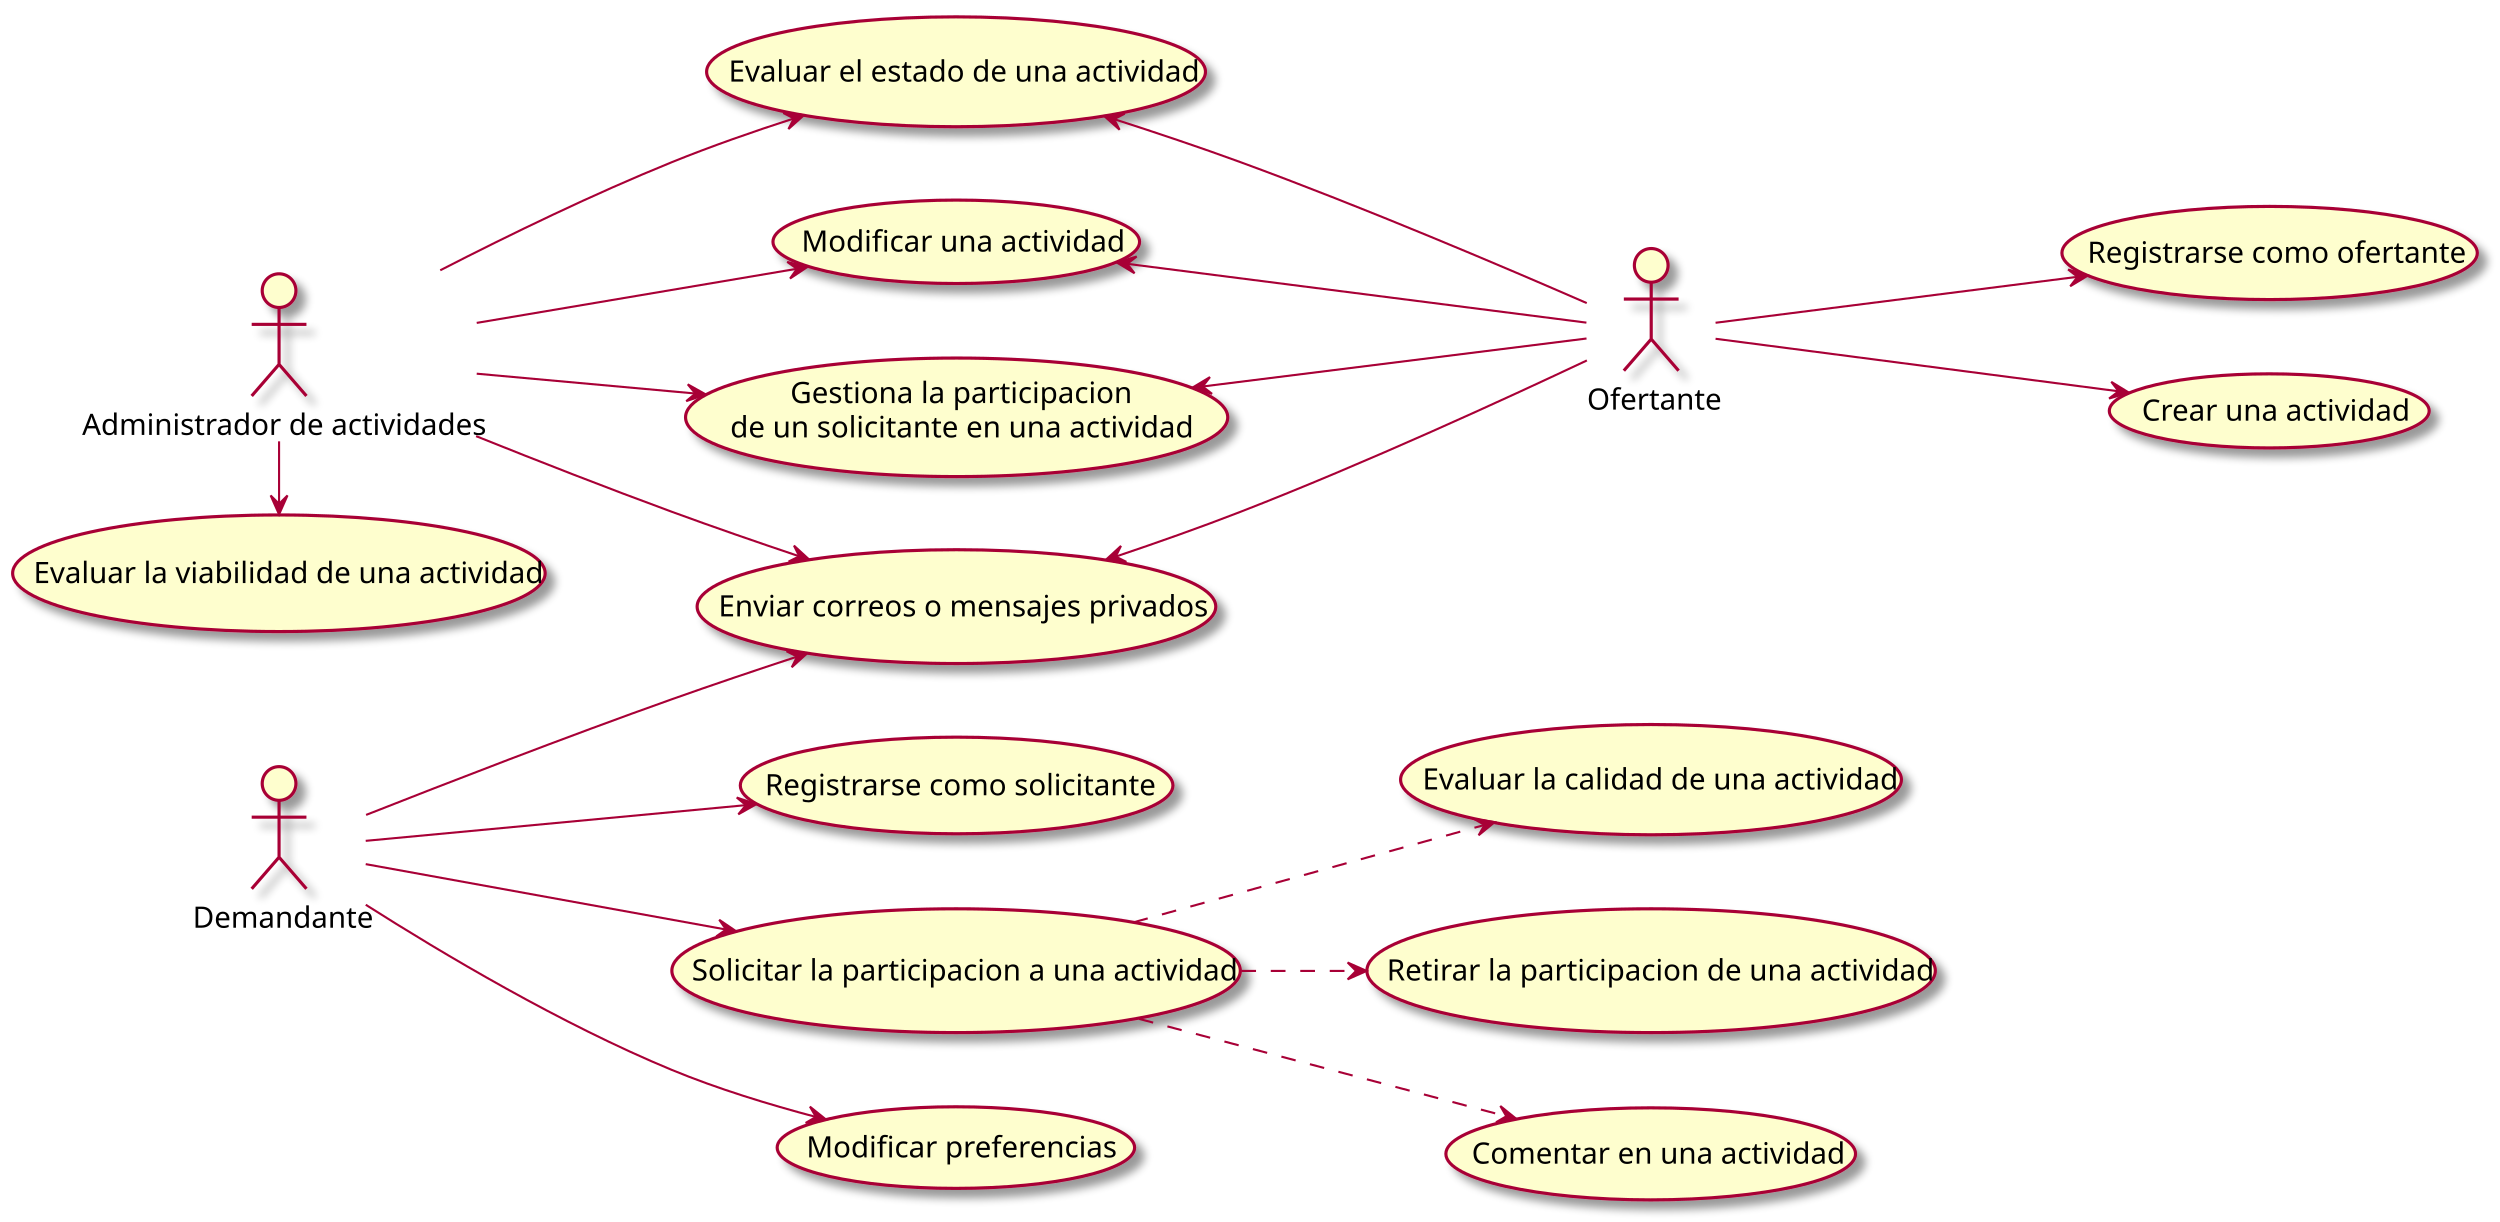
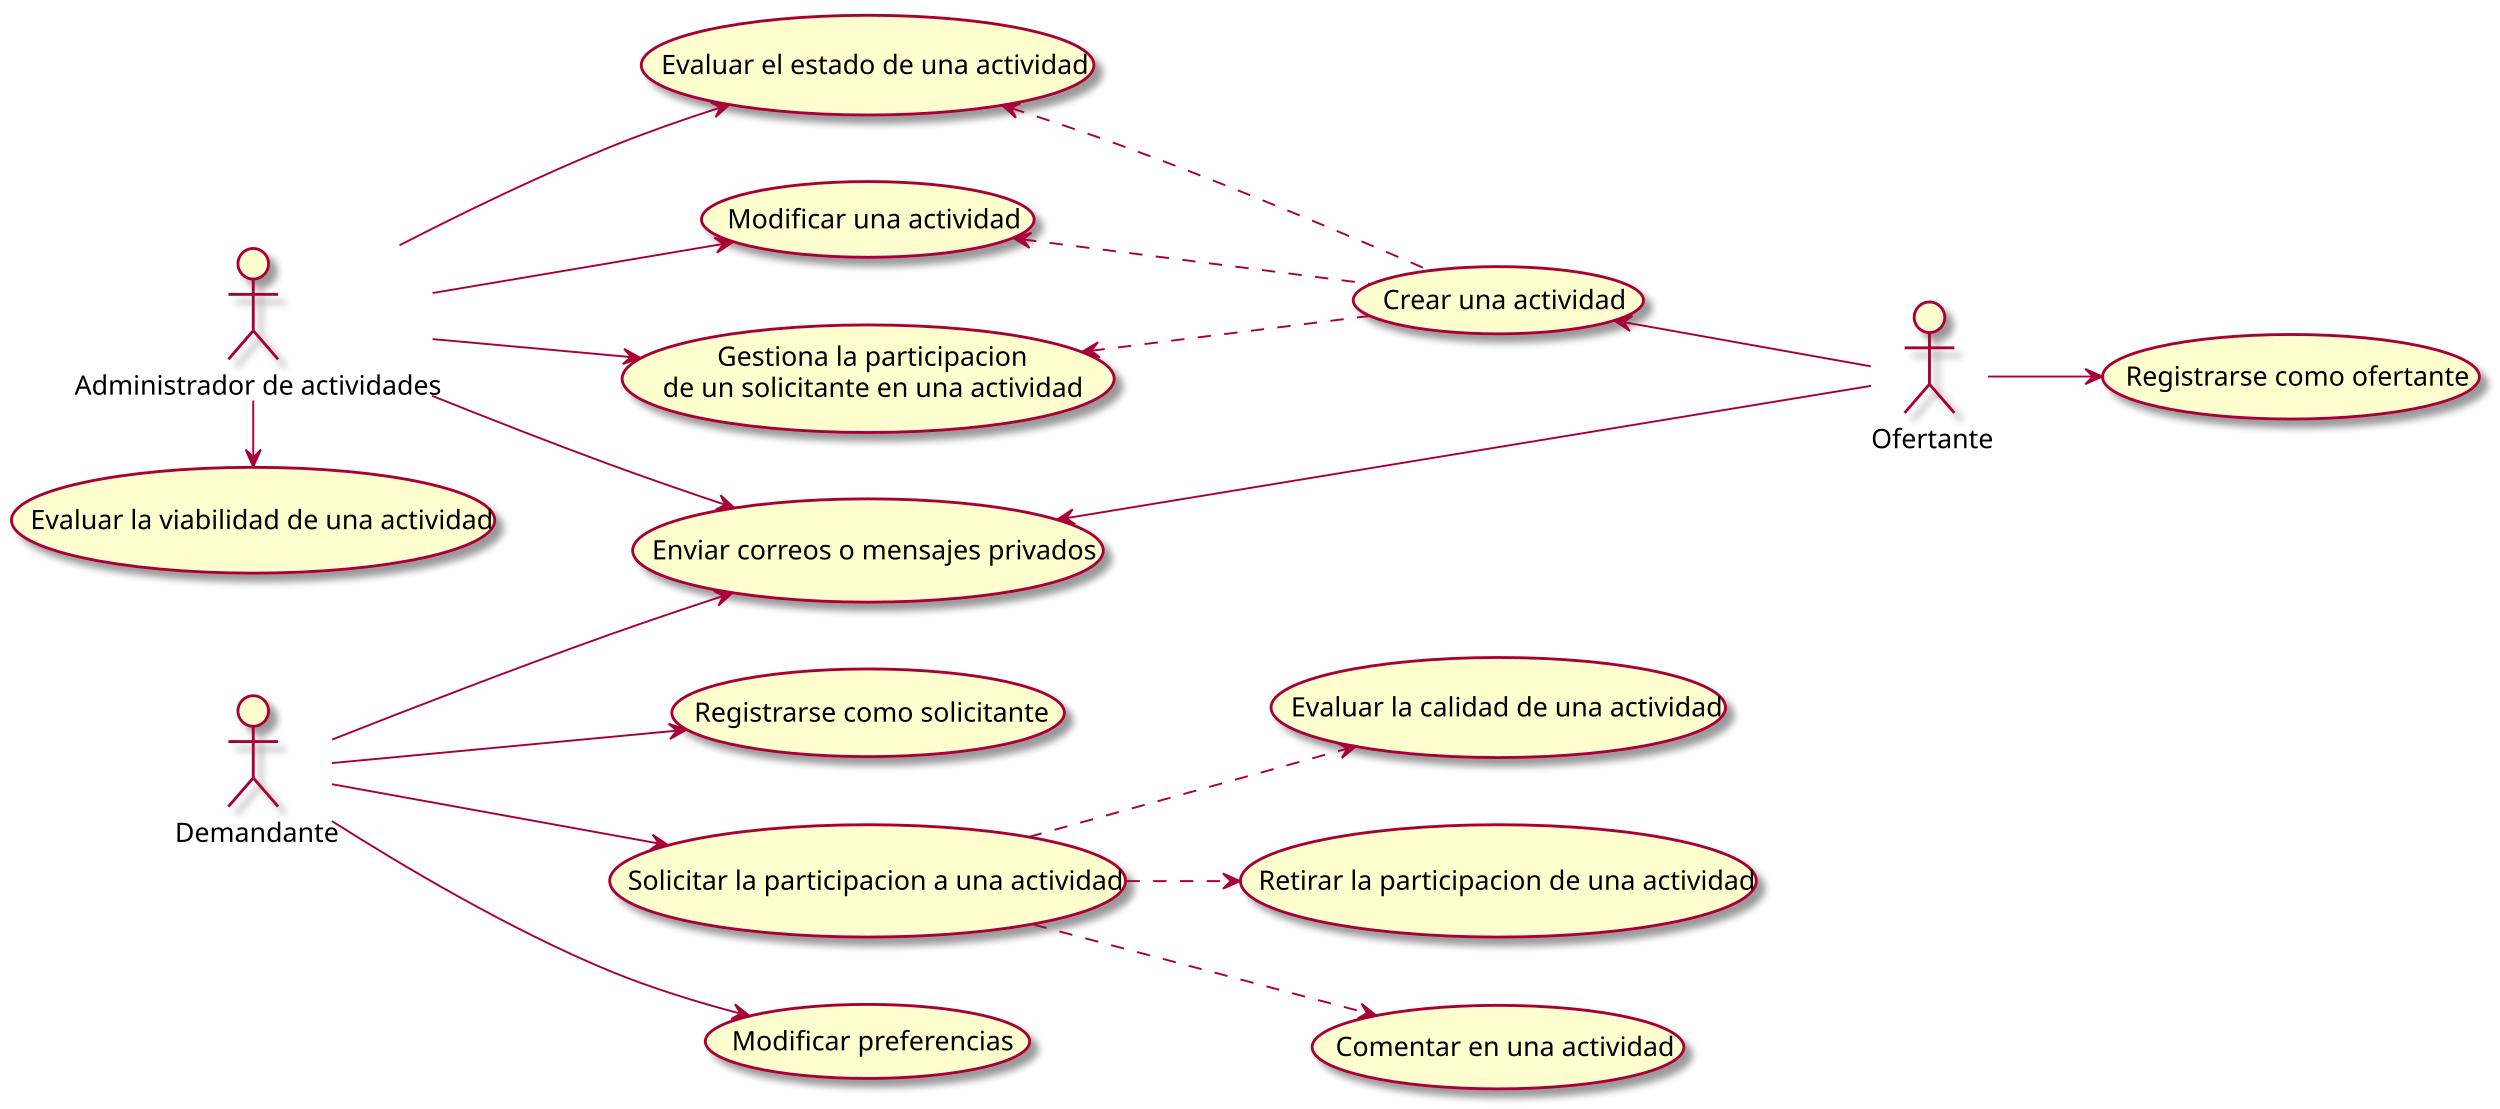
- <svg xmlns="http://www.w3.org/2000/svg" contentScriptType="application/ecmascript" contentStyleType="text/css" height="580px" preserveAspectRatio="none" style="width:1187px;height:580px;" version="1.1" viewBox="0 0 1187 580" width="1187px" zoomAndPan="magnify">
+ <svg xmlns="http://www.w3.org/2000/svg" contentScriptType="application/ecmascript" contentStyleType="text/css" height="580px" preserveAspectRatio="none" style="width:1308px;height:580px;" version="1.1" viewBox="0 0 1308 580" width="1308px" zoomAndPan="magnify">
  <defs>
-     <filter height="300%" id="f1vu5c8j70056u" width="300%" x="-1" y="-1">
+     <filter height="300%" id="f114ys4k7uuh4p" width="300%" x="-1" y="-1">
      <feGaussianBlur result="blurOut" stdDeviation="2.0" />
      <feColorMatrix in="blurOut" result="blurOut2" type="matrix" values="0 0 0 0 0 0 0 0 0 0 0 0 0 0 0 0 0 0 .4 0" />
      <feOffset dx="4.0" dy="4.0" in="blurOut2" result="blurOut3" />
      <feBlend in="SourceGraphic" in2="blurOut3" mode="normal" />
    </filter>
  </defs>
  <g>
-     <ellipse cx="132.5" cy="138" fill="#FEFECE" filter="url(#f1vu5c8j70056u)" rx="8" ry="8" style="stroke: #A80036; stroke-width: 1.5;" />
-     <path d="M132.5,146 L132.5,173 M119.5,154 L145.5,154 M132.5,173 L119.5,188 M132.5,173 L145.5,188 " fill="none" filter="url(#f1vu5c8j70056u)" style="stroke: #A80036; stroke-width: 1.5;" />
+     <ellipse cx="132.5" cy="138" fill="#FEFECE" filter="url(#f114ys4k7uuh4p)" rx="8" ry="8" style="stroke: #A80036; stroke-width: 1.5;" />
+     <path d="M132.5,146 L132.5,173 M119.5,154 L145.5,154 M132.5,173 L119.5,188 M132.5,173 L145.5,188 " fill="none" filter="url(#f114ys4k7uuh4p)" style="stroke: #A80036; stroke-width: 1.5;" />
    <text fill="#000000" font-family="sans-serif" font-size="14" lengthAdjust="spacingAndGlyphs" textLength="187" x="39" y="206.495">Administrador de actividades</text>
-     <ellipse cx="132.5" cy="372" fill="#FEFECE" filter="url(#f1vu5c8j70056u)" rx="8" ry="8" style="stroke: #A80036; stroke-width: 1.5;" />
-     <path d="M132.5,380 L132.5,407 M119.5,388 L145.5,388 M132.5,407 L119.5,422 M132.5,407 L145.5,422 " fill="none" filter="url(#f1vu5c8j70056u)" style="stroke: #A80036; stroke-width: 1.5;" />
+     <ellipse cx="132.5" cy="372" fill="#FEFECE" filter="url(#f114ys4k7uuh4p)" rx="8" ry="8" style="stroke: #A80036; stroke-width: 1.5;" />
+     <path d="M132.5,380 L132.5,407 M119.5,388 L145.5,388 M132.5,407 L119.5,422 M132.5,407 L145.5,422 " fill="none" filter="url(#f114ys4k7uuh4p)" style="stroke: #A80036; stroke-width: 1.5;" />
    <text fill="#000000" font-family="sans-serif" font-size="14" lengthAdjust="spacingAndGlyphs" textLength="82" x="91.5" y="440.495">Demandante</text>
-     <ellipse cx="784" cy="126" fill="#FEFECE" filter="url(#f1vu5c8j70056u)" rx="8" ry="8" style="stroke: #A80036; stroke-width: 1.5;" />
-     <path d="M784,134 L784,161 M771,142 L797,142 M784,161 L771,176 M784,161 L797,176 " fill="none" filter="url(#f1vu5c8j70056u)" style="stroke: #A80036; stroke-width: 1.5;" />
-     <text fill="#000000" font-family="sans-serif" font-size="14" lengthAdjust="spacingAndGlyphs" textLength="61" x="753.5" y="194.495">Ofertante</text>
-     <ellipse cx="454.204" cy="372.941" fill="#FEFECE" filter="url(#f1vu5c8j70056u)" rx="102.704" ry="22.941" style="stroke: #A80036; stroke-width: 1.5;" />
+     <ellipse cx="1009.5" cy="166" fill="#FEFECE" filter="url(#f114ys4k7uuh4p)" rx="8" ry="8" style="stroke: #A80036; stroke-width: 1.5;" />
+     <path d="M1009.5,174 L1009.5,201 M996.5,182 L1022.5,182 M1009.5,201 L996.5,216 M1009.5,201 L1022.5,216 " fill="none" filter="url(#f114ys4k7uuh4p)" style="stroke: #A80036; stroke-width: 1.5;" />
+     <text fill="#000000" font-family="sans-serif" font-size="14" lengthAdjust="spacingAndGlyphs" textLength="61" x="979" y="234.495">Ofertante</text>
+     <ellipse cx="454.204" cy="372.941" fill="#FEFECE" filter="url(#f114ys4k7uuh4p)" rx="102.704" ry="22.941" style="stroke: #A80036; stroke-width: 1.5;" />
    <text fill="#000000" font-family="sans-serif" font-size="14" lengthAdjust="spacingAndGlyphs" textLength="182" x="363.204" y="377.589">Registrarse como solicitante</text>
-     <ellipse cx="1077.615" cy="120.123" fill="#FEFECE" filter="url(#f1vu5c8j70056u)" rx="98.615" ry="22.123" style="stroke: #A80036; stroke-width: 1.5;" />
-     <text fill="#000000" font-family="sans-serif" font-size="14" lengthAdjust="spacingAndGlyphs" textLength="173" x="991.115" y="124.771">Registrarse como ofertante</text>
-     <ellipse cx="453.948" cy="460.889" fill="#FEFECE" filter="url(#f1vu5c8j70056u)" rx="134.948" ry="29.39" style="stroke: #A80036; stroke-width: 1.5;" />
+     <ellipse cx="1198.615" cy="197.123" fill="#FEFECE" filter="url(#f114ys4k7uuh4p)" rx="98.615" ry="22.123" style="stroke: #A80036; stroke-width: 1.5;" />
+     <text fill="#000000" font-family="sans-serif" font-size="14" lengthAdjust="spacingAndGlyphs" textLength="173" x="1112.115" y="201.771">Registrarse como ofertante</text>
+     <ellipse cx="453.948" cy="460.889" fill="#FEFECE" filter="url(#f114ys4k7uuh4p)" rx="134.948" ry="29.39" style="stroke: #A80036; stroke-width: 1.5;" />
    <text fill="#000000" font-family="sans-serif" font-size="14" lengthAdjust="spacingAndGlyphs" textLength="251" x="328.448" y="465.538">Solicitar la participacion a una actividad</text>
-     <ellipse cx="783.897" cy="370.18" fill="#FEFECE" filter="url(#f1vu5c8j70056u)" rx="118.897" ry="26.18" style="stroke: #A80036; stroke-width: 1.5;" />
+     <ellipse cx="783.897" cy="370.18" fill="#FEFECE" filter="url(#f114ys4k7uuh4p)" rx="118.897" ry="26.18" style="stroke: #A80036; stroke-width: 1.5;" />
    <text fill="#000000" font-family="sans-serif" font-size="14" lengthAdjust="spacingAndGlyphs" textLength="217" x="675.397" y="374.828">Evaluar la calidad de una actividad</text>
-     <ellipse cx="132.419" cy="272.184" fill="#FEFECE" filter="url(#f1vu5c8j70056u)" rx="126.419" ry="27.684" style="stroke: #A80036; stroke-width: 1.5;" />
+     <ellipse cx="132.419" cy="272.184" fill="#FEFECE" filter="url(#f114ys4k7uuh4p)" rx="126.419" ry="27.684" style="stroke: #A80036; stroke-width: 1.5;" />
    <text fill="#000000" font-family="sans-serif" font-size="14" lengthAdjust="spacingAndGlyphs" textLength="233" x="15.919" y="276.832">Evaluar la viabilidad de una actividad</text>
-     <ellipse cx="454.12" cy="288.024" fill="#FEFECE" filter="url(#f1vu5c8j70056u)" rx="123.121" ry="27.024" style="stroke: #A80036; stroke-width: 1.5;" />
+     <ellipse cx="454.12" cy="288.024" fill="#FEFECE" filter="url(#f114ys4k7uuh4p)" rx="123.121" ry="27.024" style="stroke: #A80036; stroke-width: 1.5;" />
    <text fill="#000000" font-family="sans-serif" font-size="14" lengthAdjust="spacingAndGlyphs" textLength="226" x="341.12" y="292.673">Enviar correos o mensajes privados</text>
-     <ellipse cx="783.948" cy="460.889" fill="#FEFECE" filter="url(#f1vu5c8j70056u)" rx="134.948" ry="29.39" style="stroke: #A80036; stroke-width: 1.5;" />
+     <ellipse cx="783.948" cy="460.889" fill="#FEFECE" filter="url(#f114ys4k7uuh4p)" rx="134.948" ry="29.39" style="stroke: #A80036; stroke-width: 1.5;" />
    <text fill="#000000" font-family="sans-serif" font-size="14" lengthAdjust="spacingAndGlyphs" textLength="251" x="658.448" y="465.538">Retirar la participacion de una actividad</text>
-     <ellipse cx="783.76" cy="547.852" fill="#FEFECE" filter="url(#f1vu5c8j70056u)" rx="97.26" ry="21.852" style="stroke: #A80036; stroke-width: 1.5;" />
+     <ellipse cx="783.76" cy="547.852" fill="#FEFECE" filter="url(#f114ys4k7uuh4p)" rx="97.26" ry="21.852" style="stroke: #A80036; stroke-width: 1.5;" />
    <text fill="#000000" font-family="sans-serif" font-size="14" lengthAdjust="spacingAndGlyphs" textLength="170" x="698.76" y="552.5">Comentar en una actividad</text>
-     <ellipse cx="454.037" cy="114.807" fill="#FEFECE" filter="url(#f1vu5c8j70056u)" rx="87.037" ry="19.807" style="stroke: #A80036; stroke-width: 1.5;" />
+     <ellipse cx="454.037" cy="114.807" fill="#FEFECE" filter="url(#f114ys4k7uuh4p)" rx="87.037" ry="19.807" style="stroke: #A80036; stroke-width: 1.5;" />
    <text fill="#000000" font-family="sans-serif" font-size="14" lengthAdjust="spacingAndGlyphs" textLength="147" x="380.537" y="119.456">Modificar una actividad</text>
-     <ellipse cx="453.929" cy="34.086" fill="#FEFECE" filter="url(#f1vu5c8j70056u)" rx="118.429" ry="26.086" style="stroke: #A80036; stroke-width: 1.5;" />
+     <ellipse cx="453.929" cy="34.086" fill="#FEFECE" filter="url(#f114ys4k7uuh4p)" rx="118.429" ry="26.086" style="stroke: #A80036; stroke-width: 1.5;" />
    <text fill="#000000" font-family="sans-serif" font-size="14" lengthAdjust="spacingAndGlyphs" textLength="216" x="345.929" y="38.734">Evaluar el estado de una actividad</text>
-     <ellipse cx="1077.439" cy="195.088" fill="#FEFECE" filter="url(#f1vu5c8j70056u)" rx="75.939" ry="17.588" style="stroke: #A80036; stroke-width: 1.5;" />
-     <text fill="#000000" font-family="sans-serif" font-size="14" lengthAdjust="spacingAndGlyphs" textLength="121" x="1016.939" y="199.736">Crear una actividad</text>
-     <ellipse cx="453.859" cy="544.872" fill="#FEFECE" filter="url(#f1vu5c8j70056u)" rx="84.859" ry="19.372" style="stroke: #A80036; stroke-width: 1.5;" />
+     <ellipse cx="783.939" cy="157.088" fill="#FEFECE" filter="url(#f114ys4k7uuh4p)" rx="75.939" ry="17.588" style="stroke: #A80036; stroke-width: 1.5;" />
+     <text fill="#000000" font-family="sans-serif" font-size="14" lengthAdjust="spacingAndGlyphs" textLength="121" x="723.439" y="161.736">Crear una actividad</text>
+     <ellipse cx="453.859" cy="544.872" fill="#FEFECE" filter="url(#f114ys4k7uuh4p)" rx="84.859" ry="19.372" style="stroke: #A80036; stroke-width: 1.5;" />
    <text fill="#000000" font-family="sans-serif" font-size="14" lengthAdjust="spacingAndGlyphs" textLength="142" x="382.859" y="549.52">Modificar preferencias</text>
-     <ellipse cx="454.215" cy="198.143" fill="#FEFECE" filter="url(#f1vu5c8j70056u)" rx="128.715" ry="28.143" style="stroke: #A80036; stroke-width: 1.5;" />
+     <ellipse cx="454.215" cy="198.143" fill="#FEFECE" filter="url(#f114ys4k7uuh4p)" rx="128.715" ry="28.143" style="stroke: #A80036; stroke-width: 1.5;" />
    <text fill="#000000" font-family="sans-serif" font-size="14" lengthAdjust="spacingAndGlyphs" textLength="158" x="375.215" y="191.381">Gestiona la participacion</text>
    <text fill="#000000" font-family="sans-serif" font-size="14" lengthAdjust="spacingAndGlyphs" textLength="215" x="346.715" y="207.678">de un solicitante en una actividad</text>
    <path d="M173.82,386.92 C211.26,372.15 268.64,349.9 319,332 C338.14,325.2 358.95,318.18 378.34,311.81 " fill="none" id="Demand-&gt;SendMessages" style="stroke: #A80036; stroke-width: 1.0;" />
    <polygon fill="#A80036" points="383.23,310.2,373.431,309.207,378.479,311.76,375.927,316.808,383.23,310.2" style="stroke: #A80036; stroke-width: 1.0;" />
    <path d="M173.64,399.23 C218.63,395.01 293.25,388 354.05,382.29 " fill="none" id="Demand-&gt;RegisterDemand" style="stroke: #A80036; stroke-width: 1.0;" />
    <polygon fill="#A80036" points="359.14,381.81,349.803,378.678,354.162,382.282,350.558,386.642,359.14,381.81" style="stroke: #A80036; stroke-width: 1.0;" />
    <path d="M173.64,410.29 C216.35,418.04 285.75,430.64 344.69,441.34 " fill="none" id="Demand-&gt;RequestActivity" style="stroke: #A80036; stroke-width: 1.0;" />
    <polygon fill="#A80036" points="349.64,442.24,341.489,436.711,344.719,441.356,340.074,444.585,349.64,442.24" style="stroke: #A80036; stroke-width: 1.0;" />
    <path d="M173.66,429.58 C210.27,452.86 266.51,486.29 319,508 C340.67,516.96 365.19,524.45 387.27,530.29 " fill="none" id="Demand-&gt;ModifyPrefernces" style="stroke: #A80036; stroke-width: 1.0;" />
    <polygon fill="#A80036" points="392.24,531.59,384.555,525.43,387.405,530.317,382.518,533.166,392.24,531.59" style="stroke: #A80036; stroke-width: 1.0;" />
    <path d="M538.19,437.92 C589.29,423.74 654.35,405.69 704.55,391.76 " fill="none" id="RequestActivity-&gt;EvaluateQuality" style="stroke: #A80036; stroke-width: 1.0; stroke-dasharray: 7.0,7.0;" />
    <polygon fill="#A80036" points="709.67,390.34,699.931,388.871,704.849,391.666,702.054,396.584,709.67,390.34" style="stroke: #A80036; stroke-width: 1.0;" />
    <path d="M589.36,461 C607.31,461 625.75,461 643.78,461 " fill="none" id="RequestActivity-&gt;RemoveParticipation" style="stroke: #A80036; stroke-width: 1.0; stroke-dasharray: 7.0,7.0;" />
    <polygon fill="#A80036" points="648.85,461,639.85,457,643.85,461,639.85,465,648.85,461" style="stroke: #A80036; stroke-width: 1.0;" />
    <path d="M540.75,483.74 C595.18,498.18 664.63,516.6 715.2,530.02 " fill="none" id="RequestActivity-&gt;CommentActivity" style="stroke: #A80036; stroke-width: 1.0; stroke-dasharray: 7.0,7.0;" />
    <polygon fill="#A80036" points="720.03,531.3,712.358,525.125,715.197,530.017,710.305,532.857,720.03,531.3" style="stroke: #A80036; stroke-width: 1.0;" />
    <path d="M226.05,207.09 C255.62,218.95 288.57,231.83 319,243 C338.43,250.13 359.61,257.45 379.27,264.06 " fill="none" id="Admin-&gt;SendMessages" style="stroke: #A80036; stroke-width: 1.0;" />
    <polygon fill="#A80036" points="384.23,265.72,376.981,259.053,379.492,264.122,374.424,266.633,384.23,265.72" style="stroke: #A80036; stroke-width: 1.0;" />
    <path d="M132.5,209.56 C132.5,219.4 132.5,229.25 132.5,239.09 " fill="none" id="Admin-&gt;EvaluateViability" style="stroke: #A80036; stroke-width: 1.0;" />
    <polygon fill="#A80036" points="132.5,244.24,136.5,235.24,132.5,239.24,128.5,235.24,132.5,244.24" style="stroke: #A80036; stroke-width: 1.0;" />
    <path d="M226.34,177.43 C258.74,180.37 295.62,183.72 330.09,186.84 " fill="none" id="Admin-&gt;ManageParticipation" style="stroke: #A80036; stroke-width: 1.0;" />
    <polygon fill="#A80036" points="335.15,187.3,326.554,182.493,330.171,186.842,325.822,190.459,335.15,187.3" style="stroke: #A80036; stroke-width: 1.0;" />
    <path d="M226.34,153.31 C274.6,145.15 332.79,135.32 378.13,127.65 " fill="none" id="Admin-&gt;ModifyActivity" style="stroke: #A80036; stroke-width: 1.0;" />
    <polygon fill="#A80036" points="383.32,126.78,373.774,124.354,378.392,127.623,375.123,132.24,383.32,126.78" style="stroke: #A80036; stroke-width: 1.0;" />
    <path d="M209.03,128.33 C242.24,111.29 282.03,92 319,77 C337.47,69.51 357.78,62.42 376.88,56.25 " fill="none" id="Admin-&gt;EvaluateActivityStatus" style="stroke: #A80036; stroke-width: 1.0;" />
    <polygon fill="#A80036" points="381.7,54.7,371.908,53.645,376.94,56.23,374.355,61.261,381.7,54.7" style="stroke: #A80036; stroke-width: 1.0;" />
-     <path d="M529.89,264.22 C549.27,257.7 570.02,250.37 589,243 C648.24,219.98 715.73,188.94 753.45,171.13 " fill="none" id="SendMessages&lt;-Offer" style="stroke: #A80036; stroke-width: 1.0;" />
-     <polygon fill="#A80036" points="524.99,265.87,534.796,266.783,529.728,264.272,532.239,259.203,524.99,265.87" style="stroke: #A80036; stroke-width: 1.0;" />
-     <path d="M814.55,153.25 C854.46,148.18 927.33,138.93 986.1,131.47 " fill="none" id="Offer-&gt;RegisterOffer" style="stroke: #A80036; stroke-width: 1.0;" />
-     <polygon fill="#A80036" points="991.38,130.8,981.948,127.964,986.42,131.429,982.955,135.9,991.38,130.8" style="stroke: #A80036; stroke-width: 1.0;" />
-     <path d="M814.55,160.85 C859.04,166.65 944.52,177.79 1005.73,185.77 " fill="none" id="Offer-&gt;CreateActivity" style="stroke: #A80036; stroke-width: 1.0;" />
-     <polygon fill="#A80036" points="1010.84,186.44,1002.444,181.292,1005.883,185.783,1001.392,189.223,1010.84,186.44" style="stroke: #A80036; stroke-width: 1.0;" />
-     <path d="M571.11,183.49 C636.2,175.35 712.32,165.84 753.28,160.72 " fill="none" id="ManageParticipation&lt;-Offer" style="stroke: #A80036; stroke-width: 1.0;" />
+     <path d="M557.94,271.08 C687.07,249.85 901.03,214.67 978.95,201.86 " fill="none" id="SendMessages&lt;-Offer" style="stroke: #A80036; stroke-width: 1.0;" />
+     <polygon fill="#A80036" points="553,271.89,562.532,274.369,557.933,271.075,561.228,266.476,553,271.89" style="stroke: #A80036; stroke-width: 1.0;" />
+     <path d="M1040.13,197 C1055.32,197 1074.82,197 1094.88,197 " fill="none" id="Offer-&gt;RegisterOffer" style="stroke: #A80036; stroke-width: 1.0;" />
+     <polygon fill="#A80036" points="1099.99,197,1090.99,193,1094.99,197,1090.99,201,1099.99,197" style="stroke: #A80036; stroke-width: 1.0;" />
+     <path d="M849.74,168.59 C892.32,176.21 946.05,185.82 978.81,191.69 " fill="none" id="CreateActivity&lt;-Offer" style="stroke: #A80036; stroke-width: 1.0;" />
+     <polygon fill="#A80036" points="844.6,167.67,852.748,173.203,849.521,168.557,854.167,165.33,844.6,167.67" style="stroke: #A80036; stroke-width: 1.0;" />
+     <path d="M571.05,183.49 C619.83,177.4 674.82,170.52 716.56,165.3 " fill="none" id="ManageParticipation&lt;-CreateActivity" style="stroke: #A80036; stroke-width: 1.0; stroke-dasharray: 7.0,7.0;" />
    <polygon fill="#A80036" points="566.05,184.12,575.473,186.986,571.012,183.507,574.491,179.047,566.05,184.12" style="stroke: #A80036; stroke-width: 1.0;" />
-     <path d="M535.27,125.28 C605.75,134.3 704.42,146.94 753.23,153.19 " fill="none" id="ModifyActivity&lt;-Offer" style="stroke: #A80036; stroke-width: 1.0;" />
+     <path d="M535.26,125.28 C591.17,132.44 664.83,141.87 717.26,148.58 " fill="none" id="ModifyActivity&lt;-CreateActivity" style="stroke: #A80036; stroke-width: 1.0; stroke-dasharray: 7.0,7.0;" />
    <polygon fill="#A80036" points="530.25,124.64,538.677,129.737,535.211,125.267,539.681,121.8,530.25,124.64" style="stroke: #A80036; stroke-width: 1.0;" />
-     <path d="M529.16,56.62 C548.73,62.91 569.75,69.96 589,77 C648.02,98.6 715.58,127.41 753.38,143.91 " fill="none" id="EvaluateActivityStatus&lt;-Offer" style="stroke: #A80036; stroke-width: 1.0;" />
+     <path d="M529.16,56.62 C548.73,62.91 569.75,69.96 589,77 C645.28,97.6 709.34,124.76 747.94,141.54 " fill="none" id="EvaluateActivityStatus&lt;-CreateActivity" style="stroke: #A80036; stroke-width: 1.0; stroke-dasharray: 7.0,7.0;" />
    <polygon fill="#A80036" points="524.22,55.04,531.565,61.602,528.98,56.57,534.012,53.985,524.22,55.04" style="stroke: #A80036; stroke-width: 1.0;" />
  </g>
</svg>
